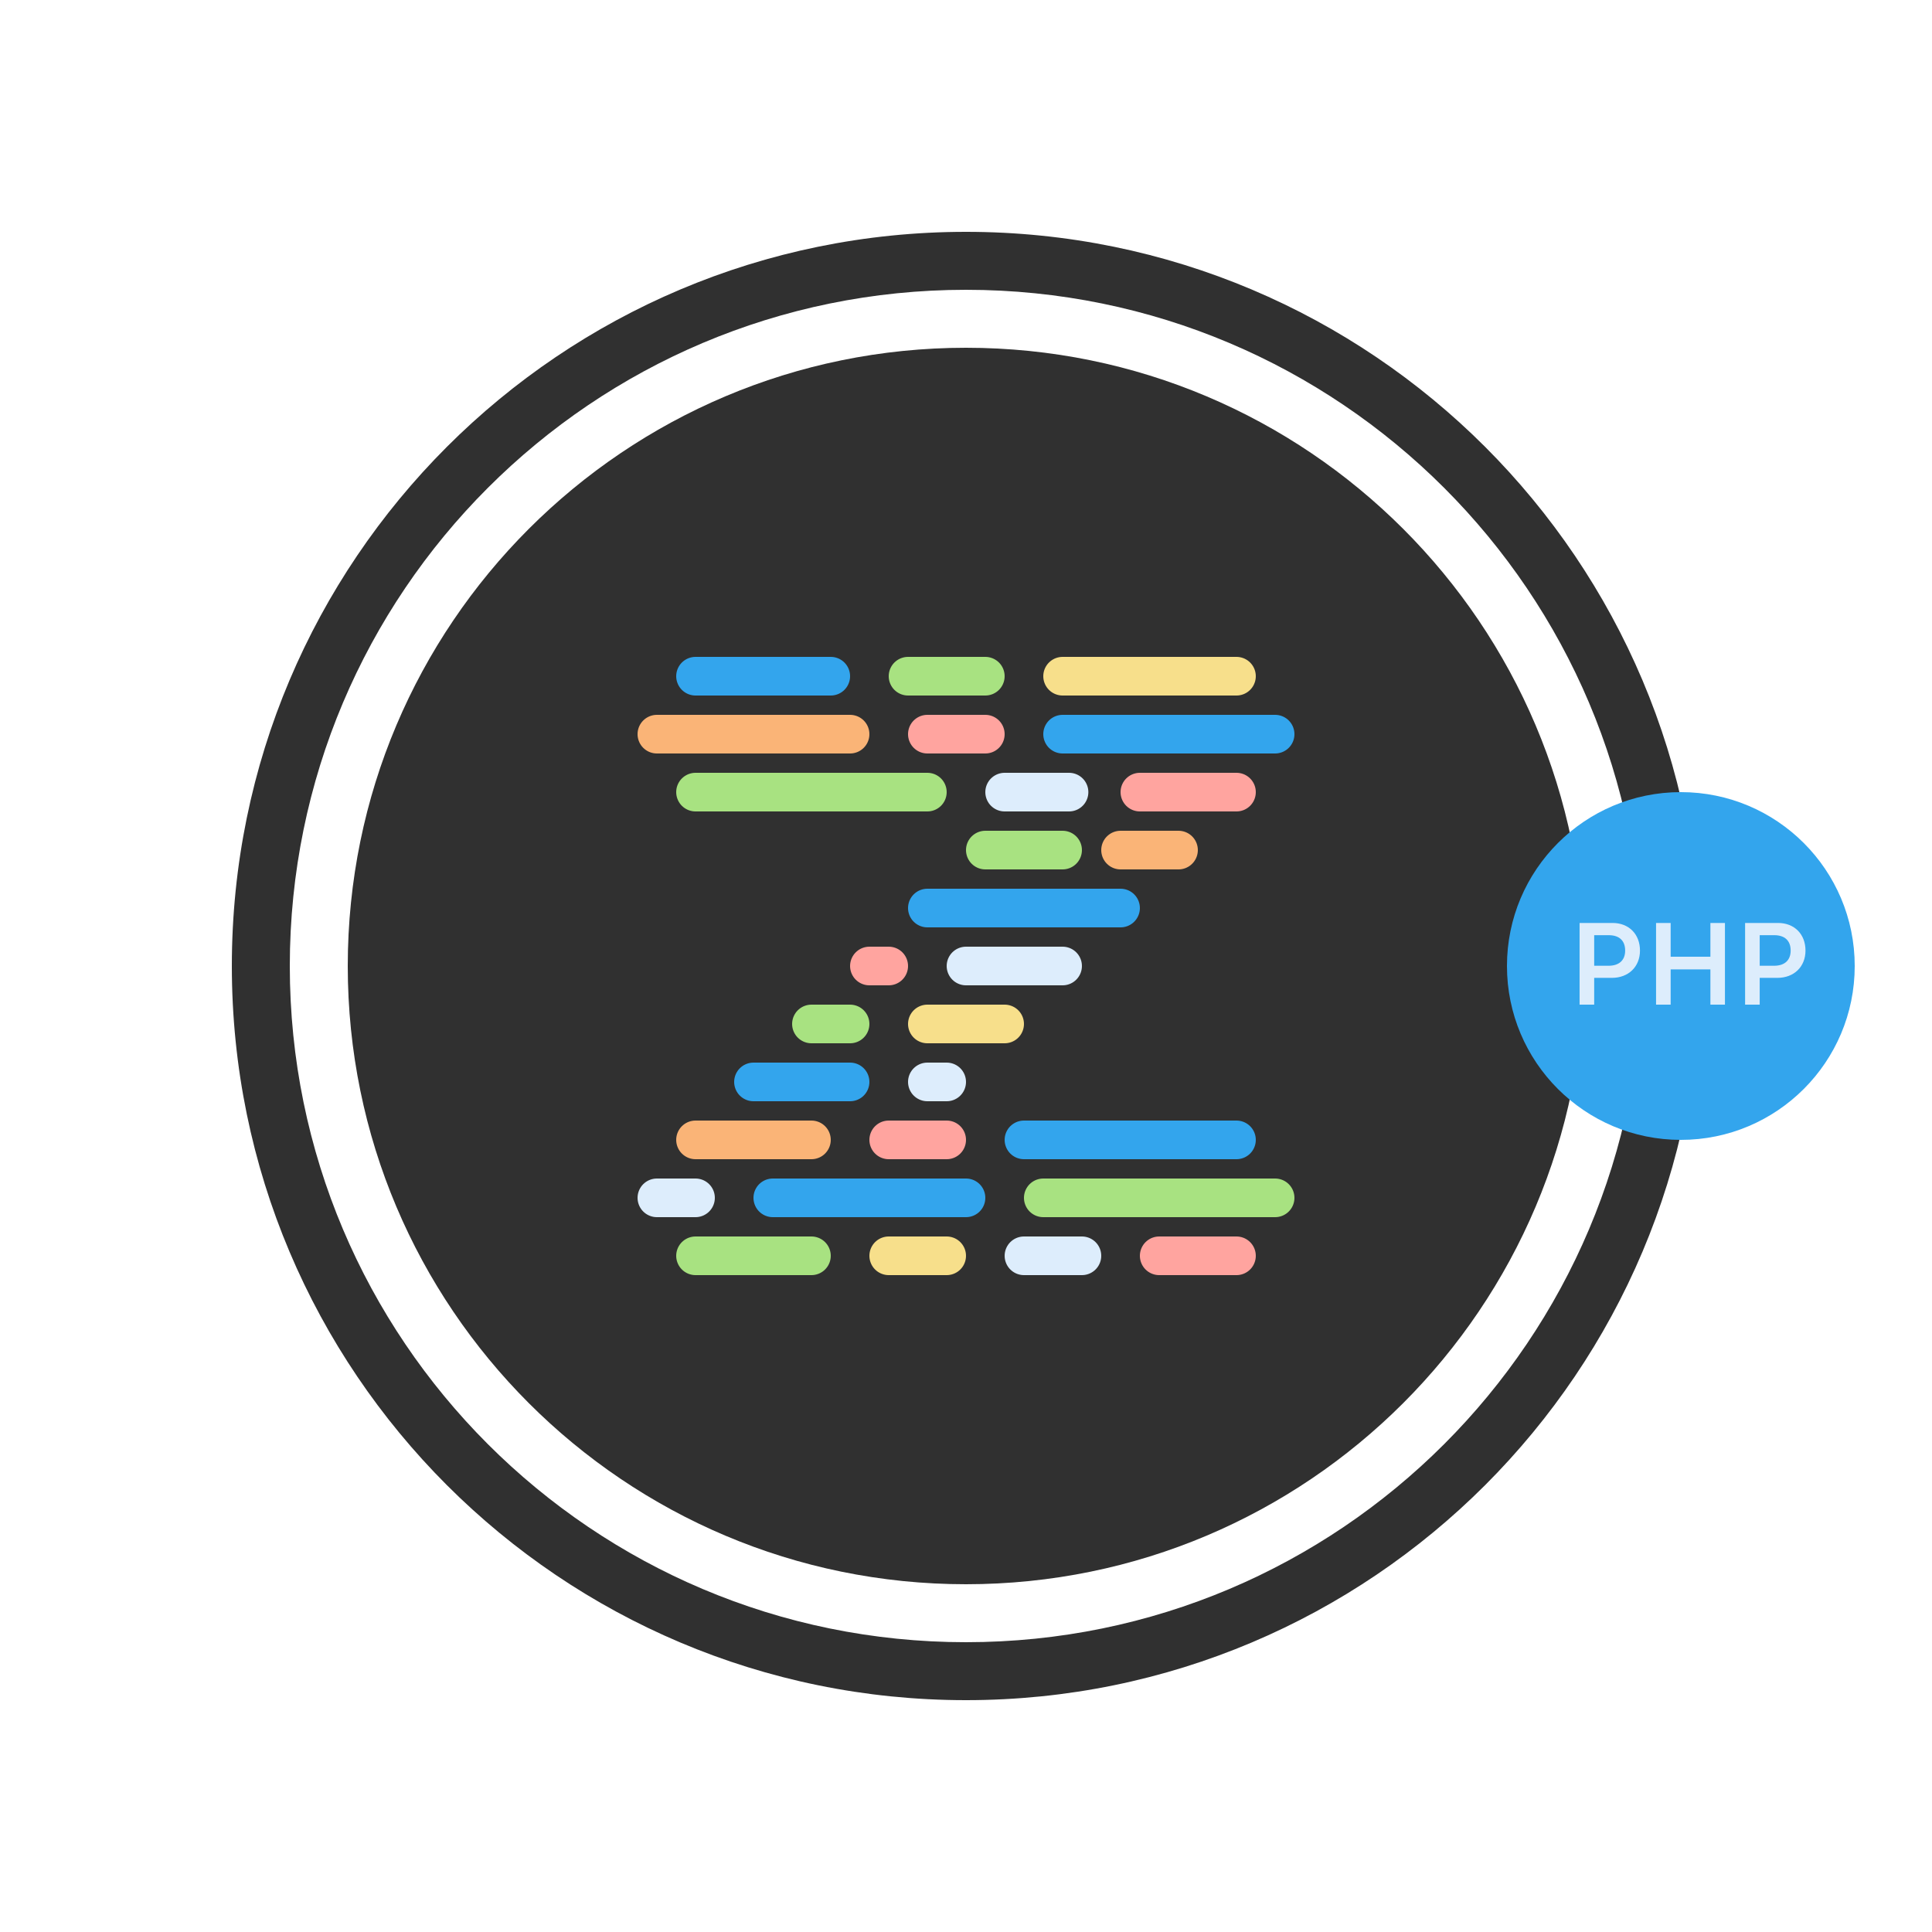
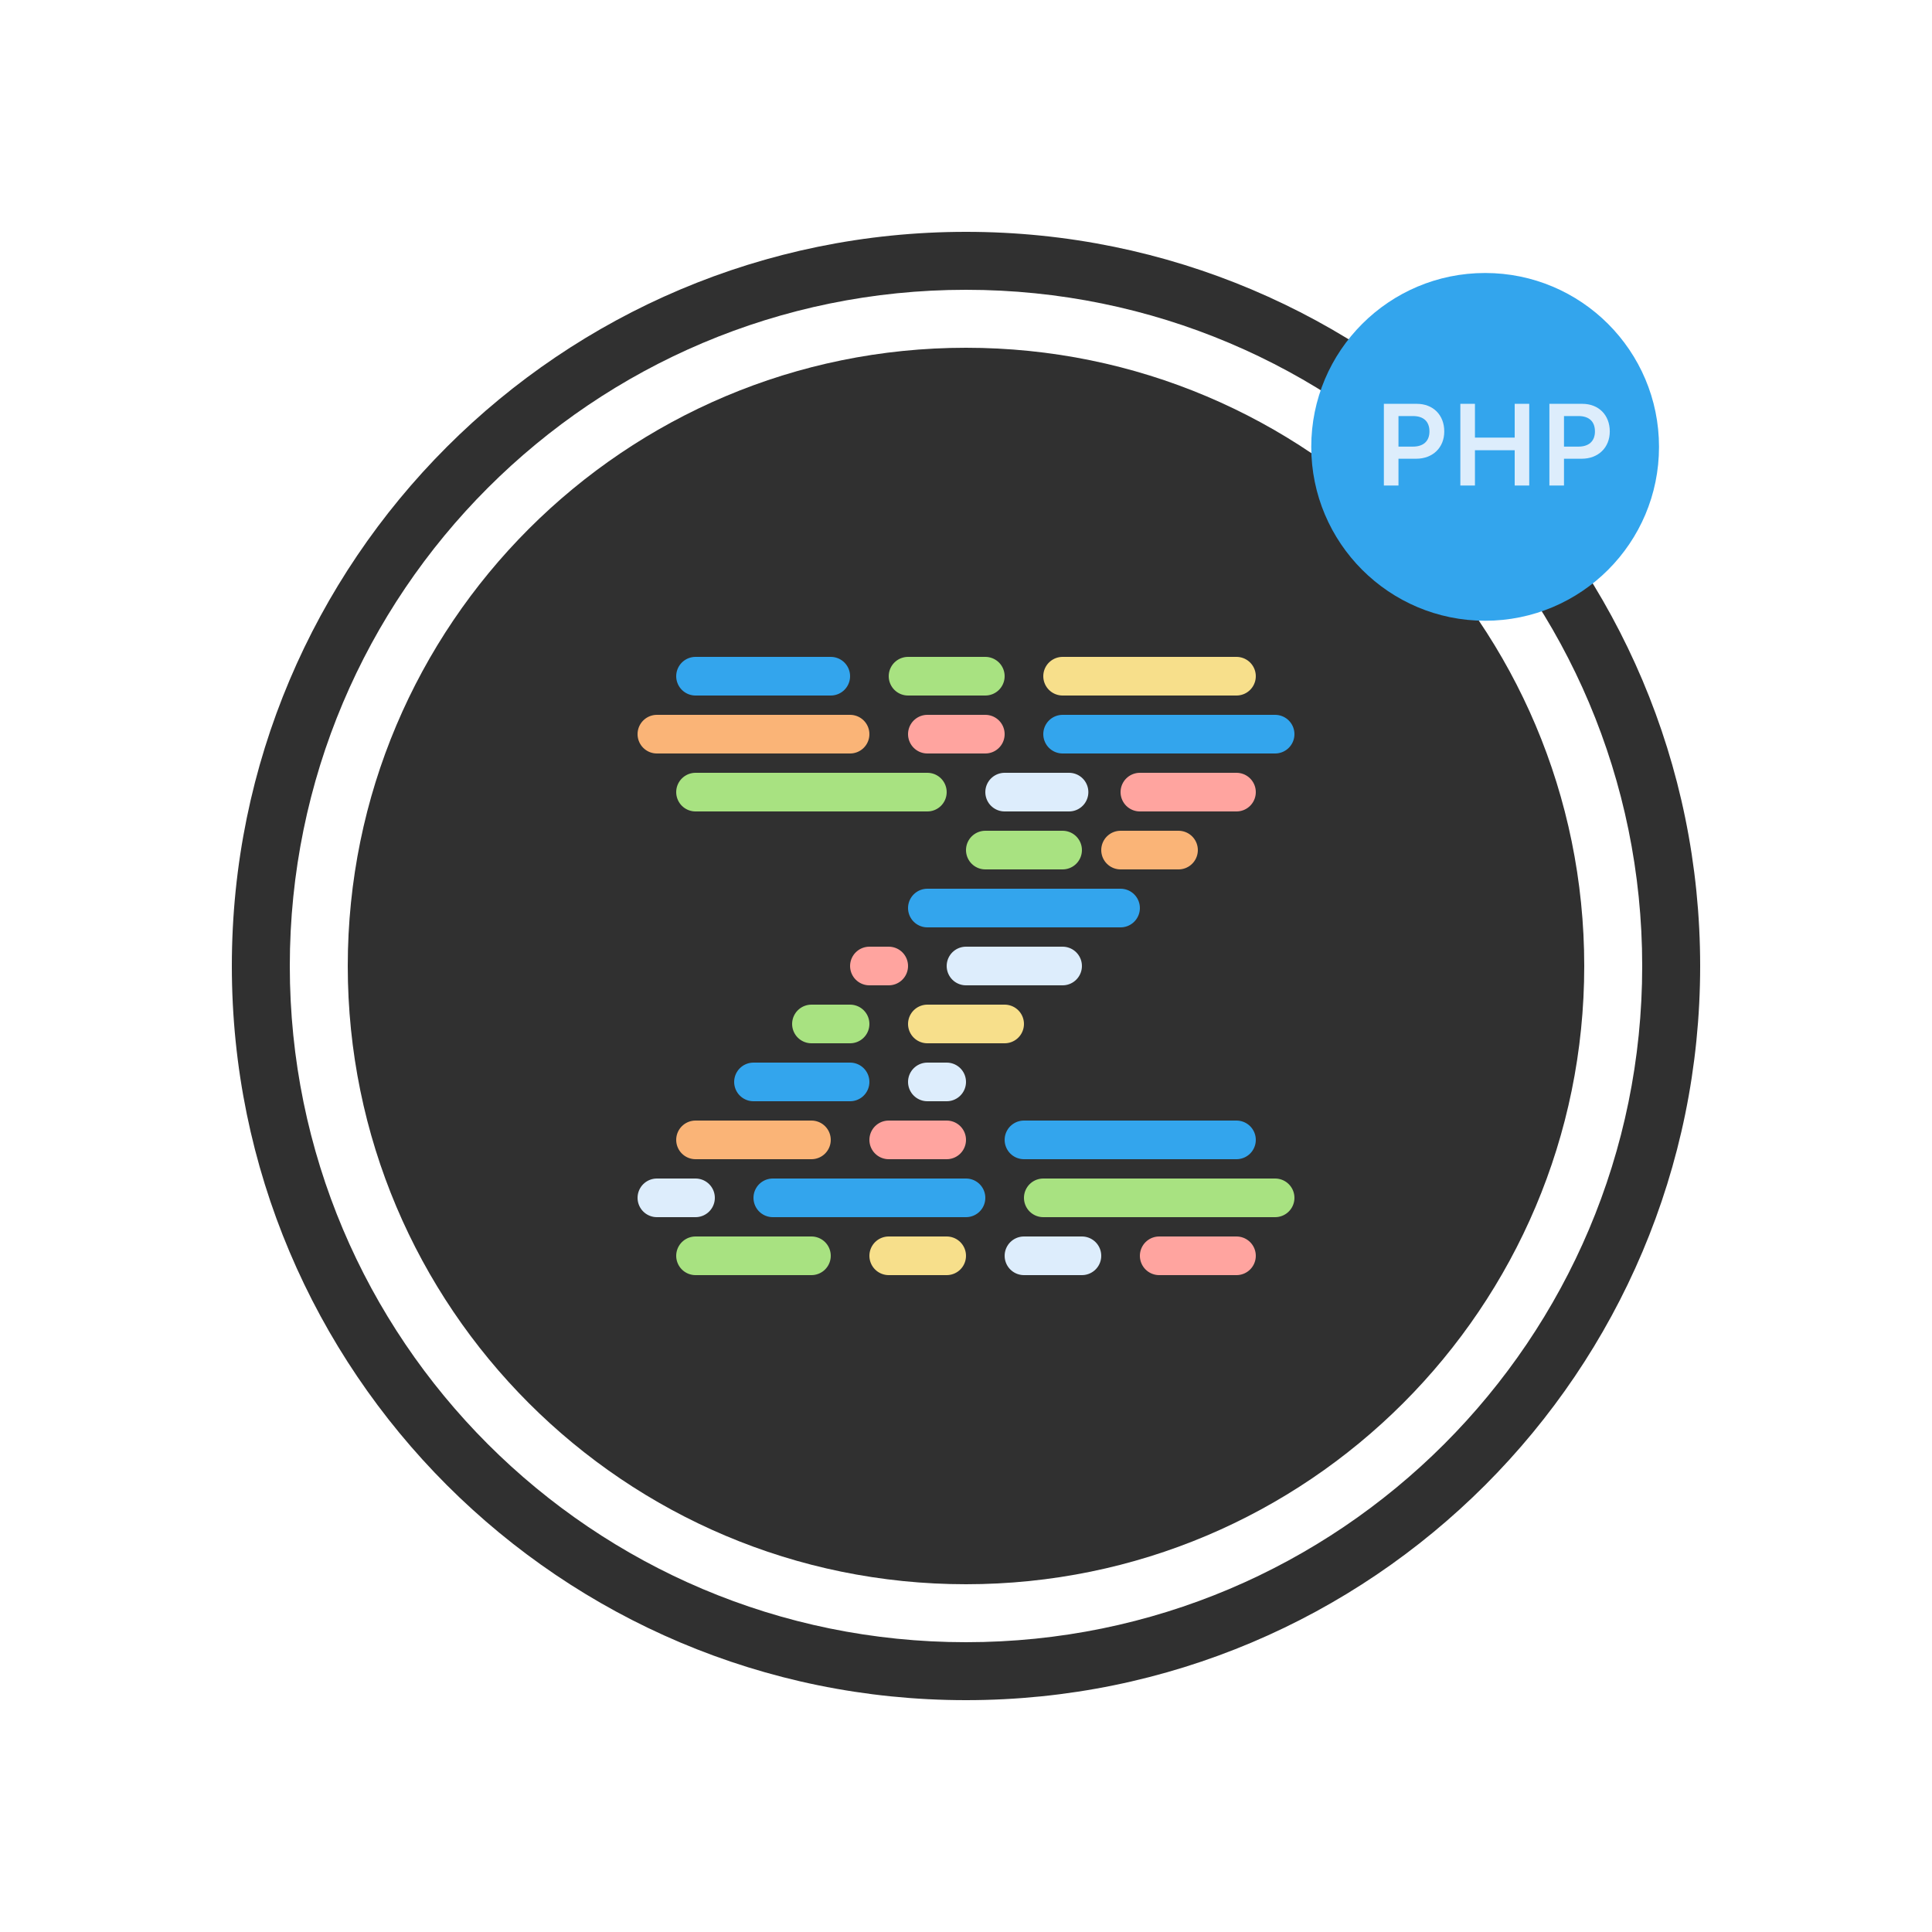
<svg xmlns="http://www.w3.org/2000/svg" width="100px" height="100px" viewBox="0 0 100 100" version="1.1">
  <defs />
  <g id="Symbols" stroke="none" stroke-width="1" fill="none" fill-rule="evenodd">
    <g id="zan-logo-for-animation">
      <g id="zan-logo" transform="translate(12, 12)">
        <g id="background" fill="#303030">
          <path d="M38,76 C58.987,76 76,58.987 76,38 C76,17.013 58.987,0 38,0 C17.013,0 0,17.013 0,38 C0,58.987 17.013,76 38,76 Z M38,73 C57.33,73 73,57.33 73,38 C73,18.67 57.33,3 38,3 C18.67,3 3,18.67 3,38 C3,57.33 18.67,73 38,73 Z" id="ring" />
          <path d="M38,70 C55.673,70 70,55.673 70,38 C70,20.327 55.673,6 38,6 C20.327,6 6,20.327 6,38 C6,55.673 20.327,70 38,70 Z" class="circle" />
        </g>
        <g id="z" transform="translate(22, 22)" stroke-linecap="round" stroke-width="2">
          <g id="—" transform="translate(0, 24)">
            <path d="M2,1 L8,1" class="line" stroke="#FAB477" />
            <path d="M12,1 L15,1" class="line" stroke="#FFA49F" />
            <path d="M19,1 L30,1" class="line" stroke="#33A5ED" />
            <path d="M6,4 L16,4" class="line" stroke="#33A5ED" />
            <path d="M2,7 L8,7" class="line" stroke="#A8E281" />
            <path d="M12,7 L15,7" class="line" stroke="#F7DF8B" />
            <path d="M0,4 L2,4" class="line" stroke="#DDEDFC" />
            <path d="M26,7 L30,7" class="line" stroke="#FFA49F" />
            <path d="M20,4 L32,4" class="line" stroke="#A8E281" />
            <path d="M19,7 L22,7" class="line" stroke="#DDEDFC" />
          </g>
          <g id="／" transform="translate(5, 7.620103)">
            <path d="M11,8.38 L16,8.38" class="line" stroke="#DDEDFC" />
            <path d="M9,5.38 L19,5.38" class="line" stroke="#33A5ED" />
            <path d="M12,2.38 L16,2.38" class="line" stroke="#A8E281" />
            <path d="M19,2.38 L22,2.38" class="line" stroke="#FAB477" />
            <path d="M6,8.38 L7,8.38" class="line" stroke="#FFA49F" />
            <path d="M0,14.38 L5,14.38" class="line" stroke="#33A5ED" />
            <path d="M9,14.38 L10,14.38" class="line" stroke="#DDEDFC" />
            <path d="M3,11.38 L5,11.38" class="line" stroke="#A8E281" />
            <path d="M9,11.38 L13,11.38" class="line" stroke="#F7DF8B" />
          </g>
          <g id="—">
            <path d="M2,1 L9,1" class="line" stroke="#33A5ED" />
            <path d="M13,1 L17,1" class="line" stroke="#A8E281" />
            <path d="M21,1 L30,1" class="line" stroke="#F7DF8B" />
            <path d="M0,4 L10,4" class="line" stroke="#FAB477" />
            <path d="M2,7 L14,7" class="line" stroke="#A8E281" />
            <path d="M14,4 L17,4" class="line" stroke="#FFA49F" />
            <path d="M25,7 L30,7" class="line" stroke="#FFA49F" />
            <path d="M21,4 L32,4" class="line" stroke="#33A5ED" />
            <path d="M18,7 L21.333,7" class="line" stroke="#DDEDFC" />
          </g>
        </g>
-         <g id="php" transform="translate(66, 29)">
+         <g id="php" transform="translate(55.8701, 2.12994)">
          <path d="M9,18 C13.971,18 18,13.971 18,9 C18,4.029 13.971,0 9,0 C4.029,0 0,4.029 0,9 C0,13.971 4.029,18 9,18 Z" class="circle" fill="#33A5ED" />
          <path d="M3.759,6.772 L3.759,11 L4.515,11 L4.515,9.614 L5.432,9.614 C6.288,9.614 6.885,9.04 6.885,8.202 C6.885,7.35 6.308,6.772 5.464,6.772 L3.759,6.772 Z M4.515,7.405 L5.265,7.405 C5.81,7.405 6.118,7.684 6.118,8.202 C6.118,8.706 5.801,8.987 5.262,8.987 L4.515,8.987 L4.515,7.405 Z M11.283,11 L11.283,6.772 L10.53,6.772 L10.53,8.521 L8.473,8.521 L8.473,6.772 L7.717,6.772 L7.717,11 L8.473,11 L8.473,9.175 L10.53,9.175 L10.53,11 L11.283,11 Z M12.326,6.772 L12.326,11 L13.082,11 L13.082,9.614 L13.999,9.614 C14.854,9.614 15.452,9.04 15.452,8.202 C15.452,7.35 14.875,6.772 14.031,6.772 L12.326,6.772 Z M13.082,7.405 L13.832,7.405 C14.376,7.405 14.684,7.684 14.684,8.202 C14.684,8.706 14.368,8.987 13.829,8.987 L13.082,8.987 L13.082,7.405 Z" id="PHP" fill="#DDEDFC" />
        </g>
      </g>
    </g>
  </g>
</svg>
